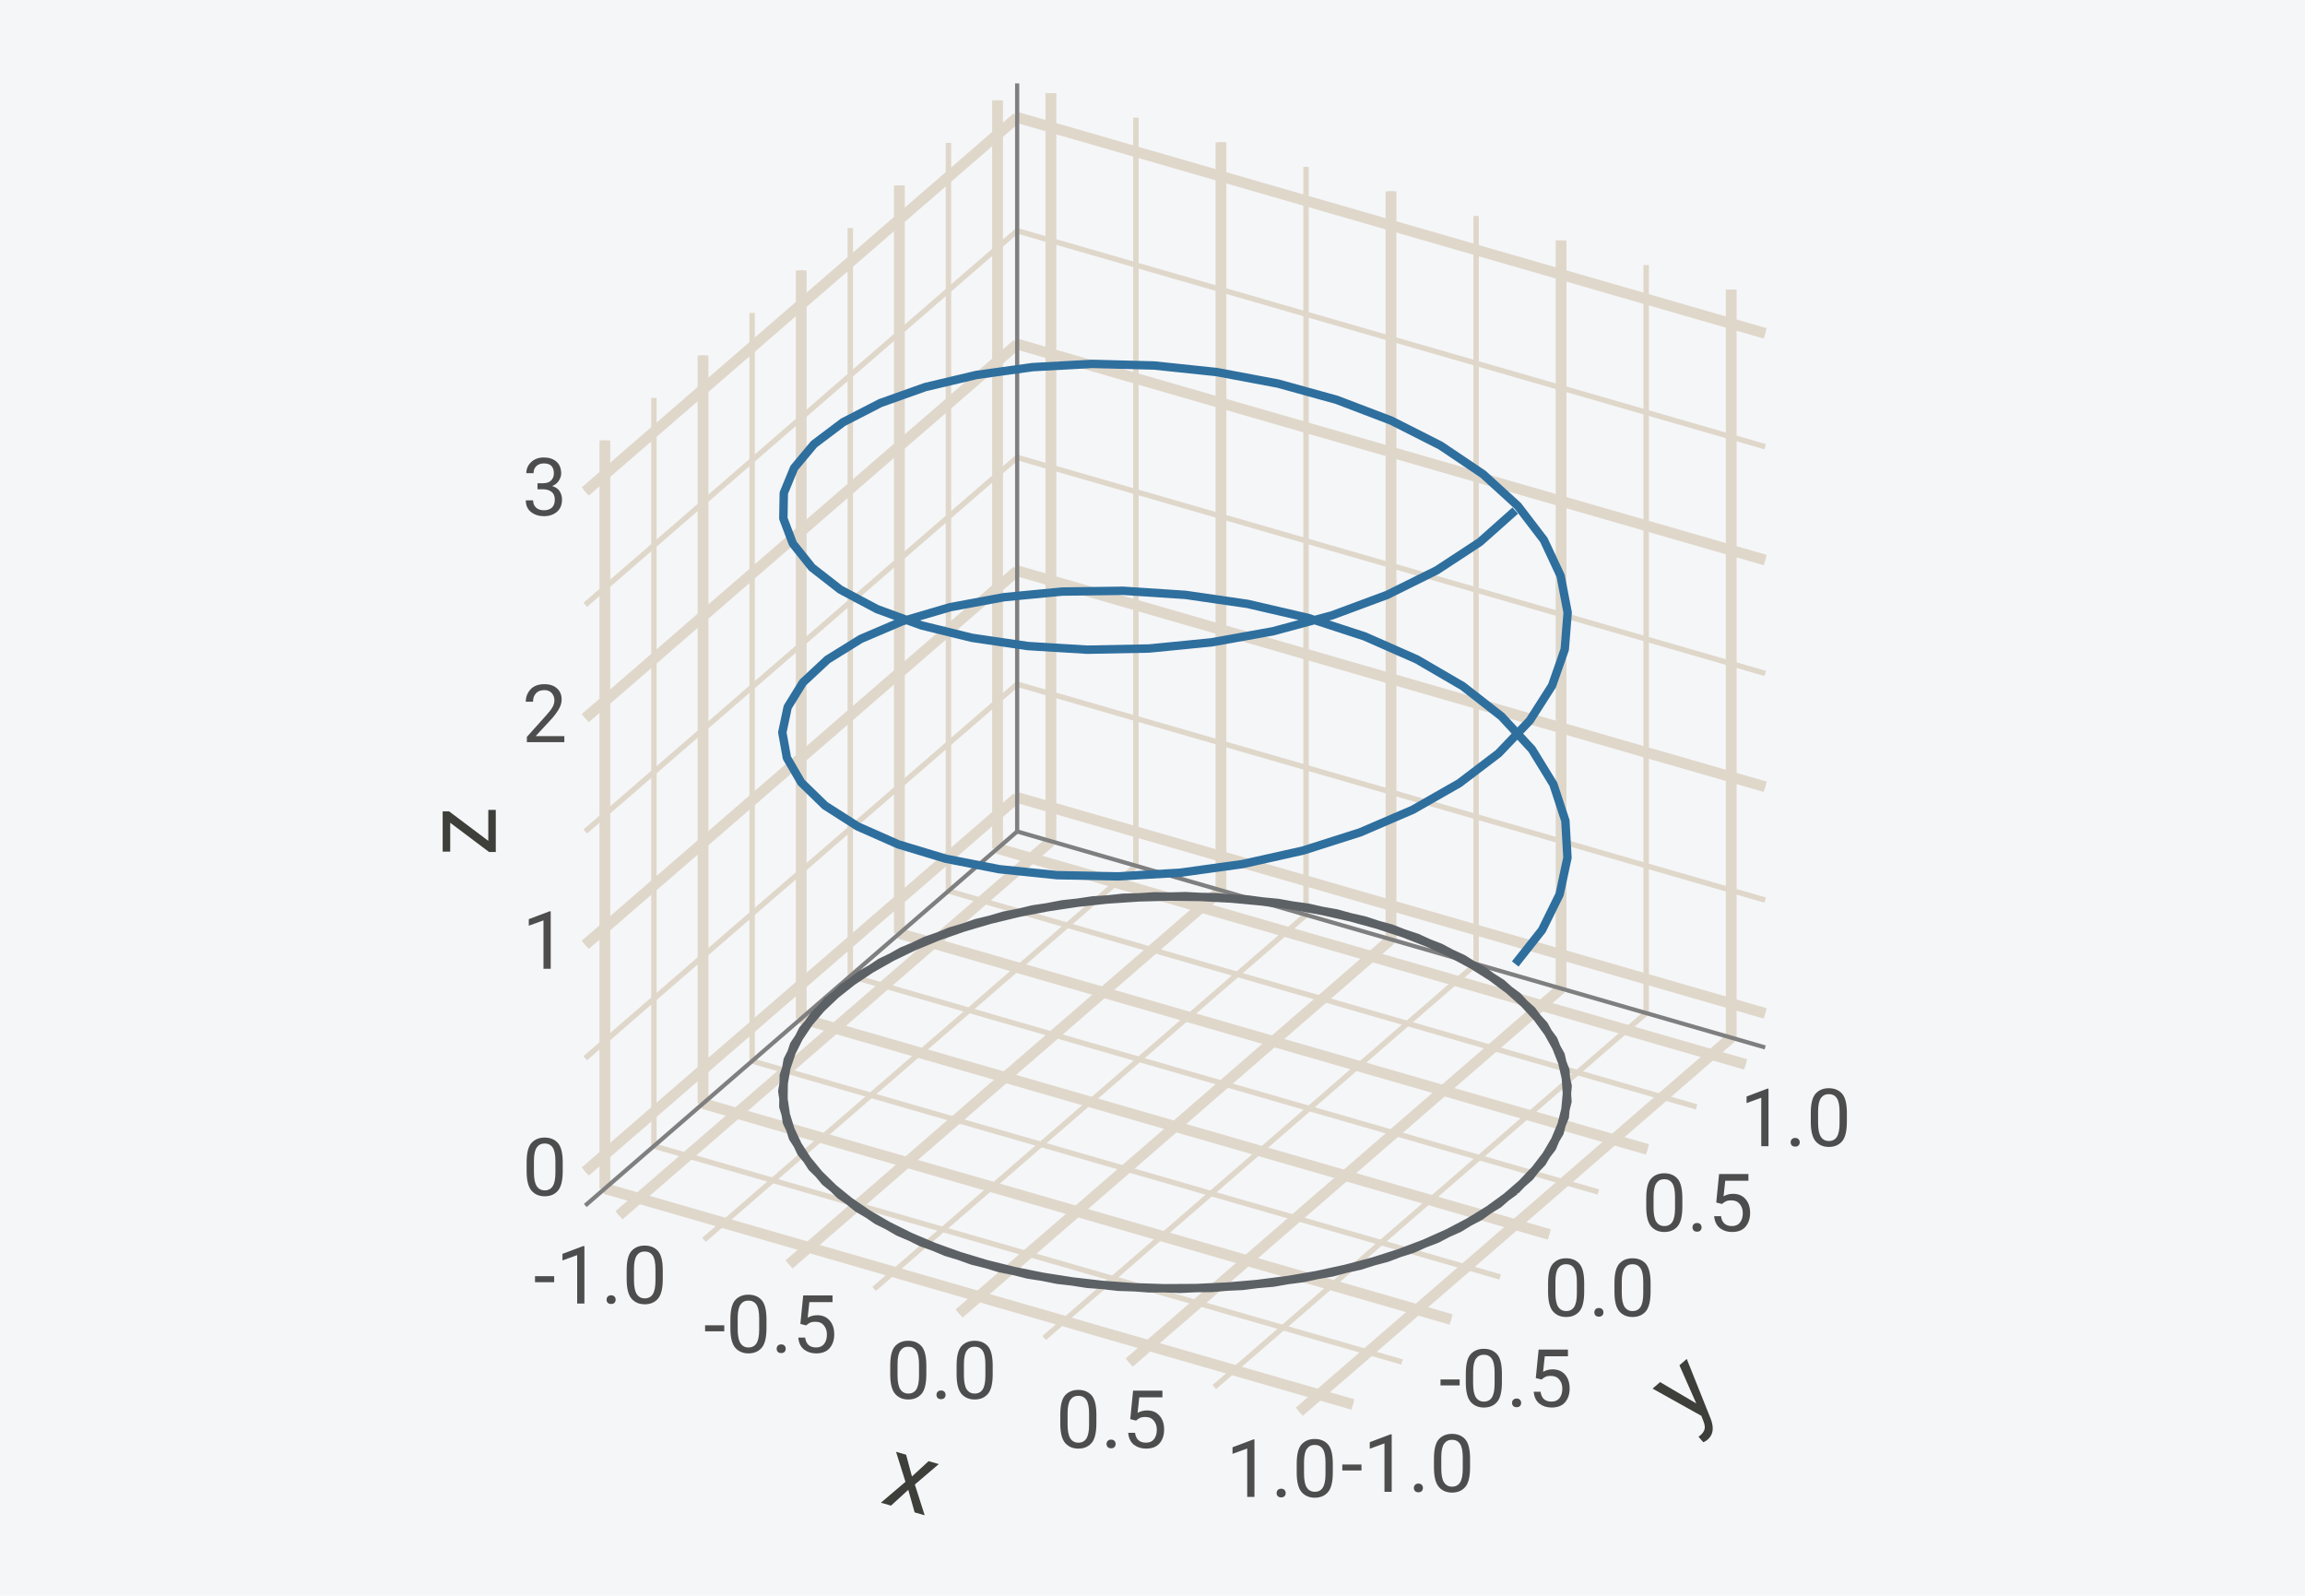
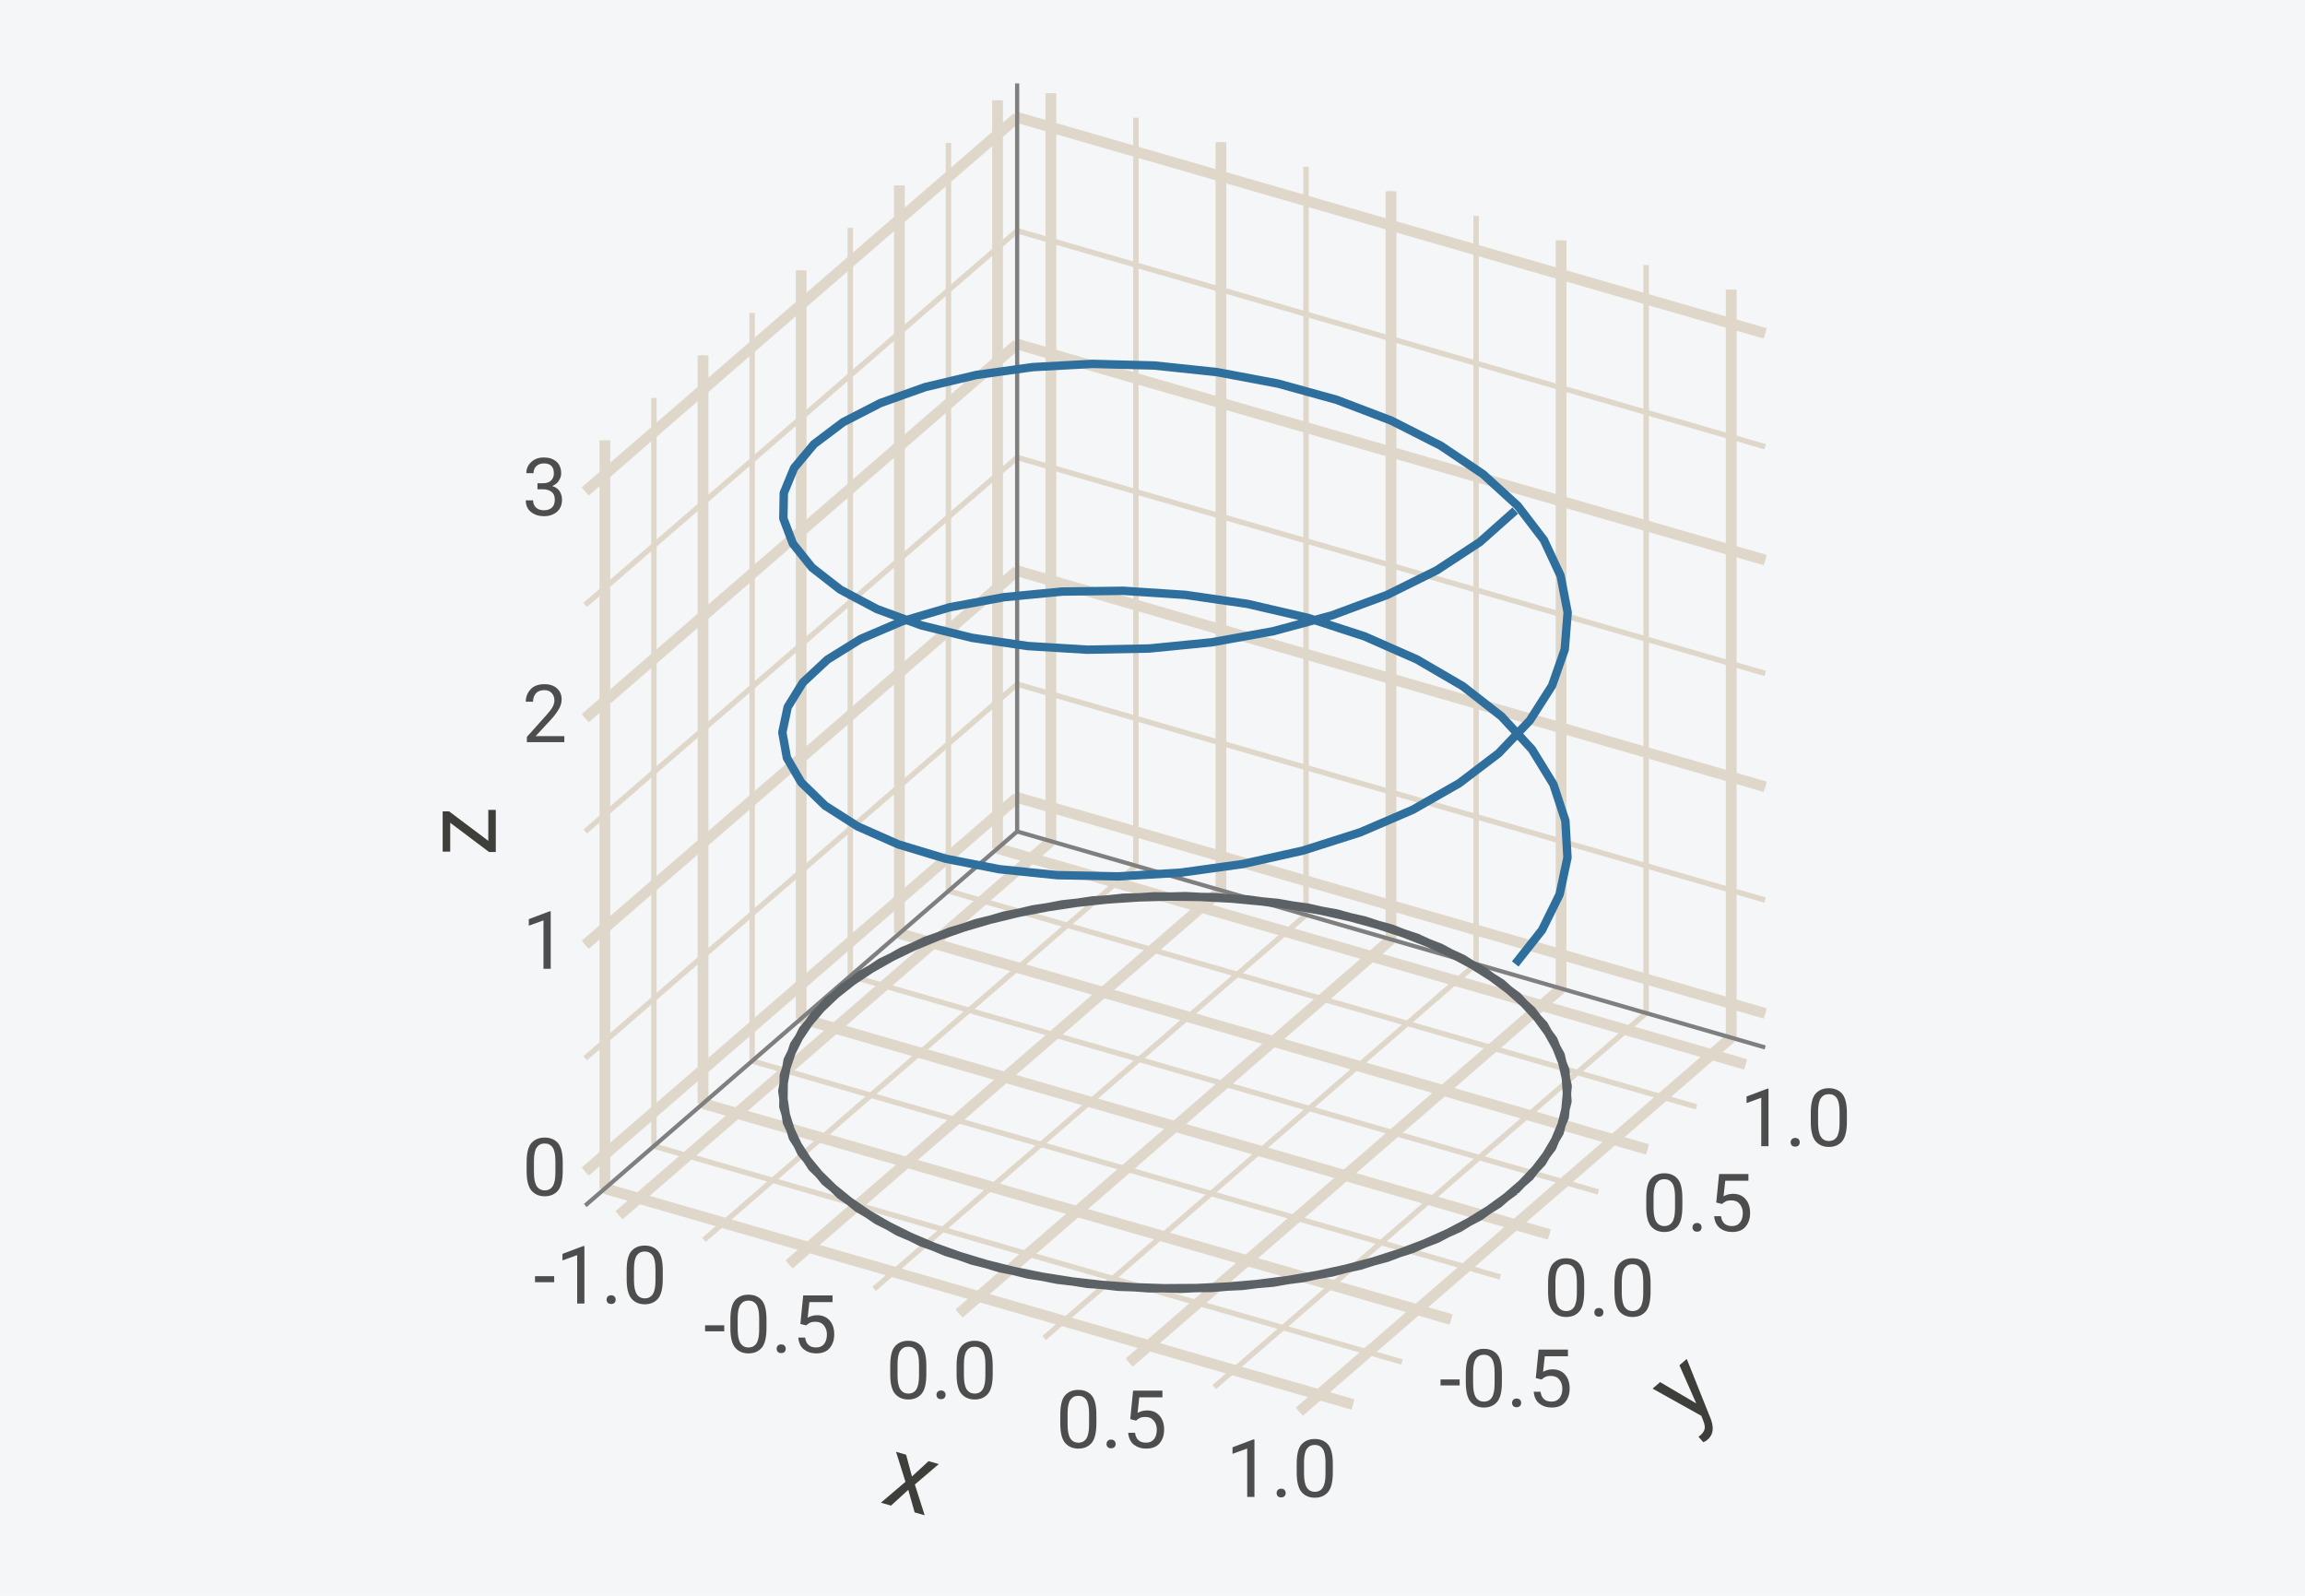
<svg xmlns="http://www.w3.org/2000/svg" width="468.00pt" height="324.00pt" viewBox="0 0 468.00 324.00">
  <g class="svglite">
    <defs>
      <style type="text/css">
    /* theme-aware-processed */
    .svglite line, .svglite polyline, .svglite polygon, .svglite path, .svglite circle {
      fill: none;
      stroke: #3E3F3A;
      stroke-linecap: round;
      stroke-linejoin: round;
      stroke-miterlimit: 10.00;
    }
    .svglite &gt; g &gt; rect {
      fill: none;
      stroke: #3E3F3A;
      stroke-linecap: round;
      stroke-linejoin: round;
      stroke-miterlimit: 10.00;
    }
    .svglite text {
      white-space: pre;
      fill: #3E3F3A;
    }
    .svglite g.glyphgroup path {
      fill: inherit;
      stroke: none;
    }
  </style>
    </defs>
    <rect class="svg-bg" width="100%" height="100%" style="stroke: none; fill: #F5F6F8;" />
    <defs>
      <clipPath id="cpMC4wMHw0NjguMDB8MC4wMHwzMjQuMDA=">
        <rect x="0.00" y="0.00" width="468.00" height="324.00" />
      </clipPath>
    </defs>
    <g clip-path="url(#cpMC4wMHw0NjguMDB8MC4wMHwzMjQuMDA=)">
</g>
    <defs>
      <clipPath id="cpNzIuMDB8Mzk2LjAwfDAuMDB8MzI0LjAw">
        <rect x="72.00" y="0.00" width="324.00" height="324.00" />
      </clipPath>
    </defs>
    <g clip-path="url(#cpNzIuMDB8Mzk2LjAwfDAuMDB8MzI0LjAw)">
      <rect x="72.00" y="0.00" width="324.00" height="324.00" style="stroke-width: 1.65; stroke: none;" />
    </g>
    <g clip-path="url(#cpMC4wMHw0NjguMDB8MC4wMHwzMjQuMDA=)">
      <rect x="80.47" y="8.47" width="307.06" height="307.06" style="stroke-width: 1.65; stroke: none;" />
    </g>
    <defs>
      <clipPath id="cpOTcuNjd8Mzc5LjU2fDE2LjQ0fDI4OS4xMQ==">
        <rect x="97.67" y="16.44" width="281.90" height="272.67" />
      </clipPath>
    </defs>
    <g clip-path="url(#cpOTcuNjd8Mzc5LjU2fDE2LjQ0fDI4OS4xMQ==)">
      <polyline points="122.81,241.32 122.81,89.43 " style="stroke-width: 1.10; stroke: #DFD7CA; stroke-linecap: butt;" />
      <polyline points="132.77,232.69 132.77,80.80 " style="stroke-width: 1.10; stroke: #DFD7CA; stroke-linecap: butt;" />
      <polyline points="142.74,224.06 142.74,72.17 " style="stroke-width: 1.10; stroke: #DFD7CA; stroke-linecap: butt;" />
      <polyline points="152.71,215.42 152.71,63.54 " style="stroke-width: 1.10; stroke: #DFD7CA; stroke-linecap: butt;" />
      <polyline points="162.67,206.79 162.67,54.91 " style="stroke-width: 1.10; stroke: #DFD7CA; stroke-linecap: butt;" />
      <polyline points="172.64,198.16 172.64,46.28 " style="stroke-width: 1.10; stroke: #DFD7CA; stroke-linecap: butt;" />
      <polyline points="182.61,189.53 182.61,37.65 " style="stroke-width: 1.10; stroke: #DFD7CA; stroke-linecap: butt;" />
      <polyline points="192.57,180.90 192.57,29.01 " style="stroke-width: 1.10; stroke: #DFD7CA; stroke-linecap: butt;" />
      <polyline points="202.54,172.27 202.54,20.38 " style="stroke-width: 1.10; stroke: #DFD7CA; stroke-linecap: butt;" />
      <polyline points="122.81,241.32 122.81,89.43 " style="stroke-width: 2.19; stroke: #DFD7CA; stroke-linecap: butt;" />
      <polyline points="142.74,224.06 142.74,72.17 " style="stroke-width: 2.19; stroke: #DFD7CA; stroke-linecap: butt;" />
      <polyline points="162.67,206.79 162.67,54.91 " style="stroke-width: 2.19; stroke: #DFD7CA; stroke-linecap: butt;" />
      <polyline points="182.61,189.53 182.61,37.65 " style="stroke-width: 2.19; stroke: #DFD7CA; stroke-linecap: butt;" />
      <polyline points="202.54,172.27 202.54,20.38 " style="stroke-width: 2.19; stroke: #DFD7CA; stroke-linecap: butt;" />
      <polyline points="118.83,237.86 206.52,161.92 " style="stroke-width: 1.10; stroke: #DFD7CA; stroke-linecap: butt;" />
      <polyline points="118.83,214.85 206.52,138.91 " style="stroke-width: 1.10; stroke: #DFD7CA; stroke-linecap: butt;" />
      <polyline points="118.83,191.83 206.52,115.89 " style="stroke-width: 1.10; stroke: #DFD7CA; stroke-linecap: butt;" />
      <polyline points="118.83,168.82 206.52,92.88 " style="stroke-width: 1.10; stroke: #DFD7CA; stroke-linecap: butt;" />
      <polyline points="118.83,145.81 206.52,69.87 " style="stroke-width: 1.10; stroke: #DFD7CA; stroke-linecap: butt;" />
      <polyline points="118.83,122.80 206.52,46.85 " style="stroke-width: 1.10; stroke: #DFD7CA; stroke-linecap: butt;" />
      <polyline points="118.83,99.78 206.52,23.84 " style="stroke-width: 1.10; stroke: #DFD7CA; stroke-linecap: butt;" />
      <polyline points="118.83,237.86 206.52,161.92 " style="stroke-width: 2.19; stroke: #DFD7CA; stroke-linecap: butt;" />
      <polyline points="118.83,191.83 206.52,115.89 " style="stroke-width: 2.19; stroke: #DFD7CA; stroke-linecap: butt;" />
      <polyline points="118.83,145.81 206.52,69.87 " style="stroke-width: 2.19; stroke: #DFD7CA; stroke-linecap: butt;" />
      <polyline points="118.83,99.78 206.52,23.84 " style="stroke-width: 2.19; stroke: #DFD7CA; stroke-linecap: butt;" />
      <polyline points="213.37,170.80 213.37,18.92 " style="stroke-width: 1.10; stroke: #DFD7CA; stroke-linecap: butt;" />
      <polyline points="230.63,175.78 230.63,23.90 " style="stroke-width: 1.10; stroke: #DFD7CA; stroke-linecap: butt;" />
      <polyline points="247.90,180.77 247.90,28.88 " style="stroke-width: 1.10; stroke: #DFD7CA; stroke-linecap: butt;" />
      <polyline points="265.17,185.75 265.17,33.87 " style="stroke-width: 1.10; stroke: #DFD7CA; stroke-linecap: butt;" />
      <polyline points="282.43,190.74 282.43,38.85 " style="stroke-width: 1.10; stroke: #DFD7CA; stroke-linecap: butt;" />
      <polyline points="299.70,195.72 299.70,43.84 " style="stroke-width: 1.10; stroke: #DFD7CA; stroke-linecap: butt;" />
      <polyline points="316.96,200.71 316.96,48.82 " style="stroke-width: 1.10; stroke: #DFD7CA; stroke-linecap: butt;" />
      <polyline points="334.23,205.69 334.23,53.81 " style="stroke-width: 1.10; stroke: #DFD7CA; stroke-linecap: butt;" />
      <polyline points="351.50,210.67 351.50,58.79 " style="stroke-width: 1.10; stroke: #DFD7CA; stroke-linecap: butt;" />
      <polyline points="213.37,170.80 213.37,18.92 " style="stroke-width: 2.19; stroke: #DFD7CA; stroke-linecap: butt;" />
      <polyline points="247.90,180.77 247.90,28.88 " style="stroke-width: 2.19; stroke: #DFD7CA; stroke-linecap: butt;" />
      <polyline points="282.43,190.74 282.43,38.85 " style="stroke-width: 2.19; stroke: #DFD7CA; stroke-linecap: butt;" />
      <polyline points="316.96,200.71 316.96,48.82 " style="stroke-width: 2.19; stroke: #DFD7CA; stroke-linecap: butt;" />
      <polyline points="351.50,210.67 351.50,58.79 " style="stroke-width: 2.19; stroke: #DFD7CA; stroke-linecap: butt;" />
      <polyline points="206.52,161.92 358.40,205.76 " style="stroke-width: 1.10; stroke: #DFD7CA; stroke-linecap: butt;" />
      <polyline points="206.52,138.91 358.40,182.75 " style="stroke-width: 1.10; stroke: #DFD7CA; stroke-linecap: butt;" />
      <polyline points="206.52,115.89 358.40,159.74 " style="stroke-width: 1.10; stroke: #DFD7CA; stroke-linecap: butt;" />
      <polyline points="206.52,92.88 358.40,136.73 " style="stroke-width: 1.10; stroke: #DFD7CA; stroke-linecap: butt;" />
      <polyline points="206.52,69.87 358.40,113.71 " style="stroke-width: 1.10; stroke: #DFD7CA; stroke-linecap: butt;" />
      <polyline points="206.52,46.85 358.40,90.70 " style="stroke-width: 1.10; stroke: #DFD7CA; stroke-linecap: butt;" />
      <polyline points="206.52,23.84 358.40,67.69 " style="stroke-width: 1.10; stroke: #DFD7CA; stroke-linecap: butt;" />
      <polyline points="206.52,161.92 358.40,205.76 " style="stroke-width: 2.19; stroke: #DFD7CA; stroke-linecap: butt;" />
      <polyline points="206.52,115.89 358.40,159.74 " style="stroke-width: 2.19; stroke: #DFD7CA; stroke-linecap: butt;" />
      <polyline points="206.52,69.87 358.40,113.71 " style="stroke-width: 2.19; stroke: #DFD7CA; stroke-linecap: butt;" />
      <polyline points="206.52,23.84 358.40,67.69 " style="stroke-width: 2.19; stroke: #DFD7CA; stroke-linecap: butt;" />
      <polyline points="125.68,246.74 213.37,170.80 " style="stroke-width: 1.10; stroke: #DFD7CA; stroke-linecap: butt;" />
      <polyline points="142.94,251.73 230.63,175.78 " style="stroke-width: 1.10; stroke: #DFD7CA; stroke-linecap: butt;" />
      <polyline points="160.21,256.71 247.90,180.77 " style="stroke-width: 1.10; stroke: #DFD7CA; stroke-linecap: butt;" />
      <polyline points="177.48,261.69 265.17,185.75 " style="stroke-width: 1.10; stroke: #DFD7CA; stroke-linecap: butt;" />
      <polyline points="194.74,266.68 282.43,190.74 " style="stroke-width: 1.10; stroke: #DFD7CA; stroke-linecap: butt;" />
      <polyline points="212.01,271.66 299.70,195.72 " style="stroke-width: 1.10; stroke: #DFD7CA; stroke-linecap: butt;" />
      <polyline points="229.27,276.65 316.96,200.71 " style="stroke-width: 1.10; stroke: #DFD7CA; stroke-linecap: butt;" />
      <polyline points="246.54,281.63 334.23,205.69 " style="stroke-width: 1.10; stroke: #DFD7CA; stroke-linecap: butt;" />
      <polyline points="263.81,286.62 351.50,210.67 " style="stroke-width: 1.10; stroke: #DFD7CA; stroke-linecap: butt;" />
      <polyline points="125.68,246.74 213.37,170.80 " style="stroke-width: 2.19; stroke: #DFD7CA; stroke-linecap: butt;" />
      <polyline points="160.21,256.71 247.90,180.77 " style="stroke-width: 2.19; stroke: #DFD7CA; stroke-linecap: butt;" />
      <polyline points="194.74,266.68 282.43,190.74 " style="stroke-width: 2.19; stroke: #DFD7CA; stroke-linecap: butt;" />
      <polyline points="229.27,276.65 316.96,200.71 " style="stroke-width: 2.19; stroke: #DFD7CA; stroke-linecap: butt;" />
      <polyline points="263.81,286.62 351.50,210.67 " style="stroke-width: 2.19; stroke: #DFD7CA; stroke-linecap: butt;" />
      <polyline points="122.81,241.32 274.69,285.16 " style="stroke-width: 1.10; stroke: #DFD7CA; stroke-linecap: butt;" />
      <polyline points="132.77,232.69 284.66,276.53 " style="stroke-width: 1.10; stroke: #DFD7CA; stroke-linecap: butt;" />
      <polyline points="142.74,224.06 294.62,267.90 " style="stroke-width: 1.10; stroke: #DFD7CA; stroke-linecap: butt;" />
      <polyline points="152.71,215.42 304.59,259.27 " style="stroke-width: 1.10; stroke: #DFD7CA; stroke-linecap: butt;" />
      <polyline points="162.67,206.79 314.56,250.64 " style="stroke-width: 1.10; stroke: #DFD7CA; stroke-linecap: butt;" />
      <polyline points="172.64,198.16 324.52,242.01 " style="stroke-width: 1.10; stroke: #DFD7CA; stroke-linecap: butt;" />
      <polyline points="182.61,189.53 334.49,233.37 " style="stroke-width: 1.10; stroke: #DFD7CA; stroke-linecap: butt;" />
      <polyline points="192.57,180.90 344.46,224.74 " style="stroke-width: 1.10; stroke: #DFD7CA; stroke-linecap: butt;" />
      <polyline points="202.54,172.27 354.42,216.11 " style="stroke-width: 1.10; stroke: #DFD7CA; stroke-linecap: butt;" />
      <polyline points="122.81,241.32 274.69,285.16 " style="stroke-width: 2.19; stroke: #DFD7CA; stroke-linecap: butt;" />
      <polyline points="142.74,224.06 294.62,267.90 " style="stroke-width: 2.19; stroke: #DFD7CA; stroke-linecap: butt;" />
      <polyline points="162.67,206.79 314.56,250.64 " style="stroke-width: 2.19; stroke: #DFD7CA; stroke-linecap: butt;" />
      <polyline points="182.61,189.53 334.49,233.37 " style="stroke-width: 2.19; stroke: #DFD7CA; stroke-linecap: butt;" />
      <polyline points="202.54,172.27 354.42,216.11 " style="stroke-width: 2.19; stroke: #DFD7CA; stroke-linecap: butt;" />
      <polyline points="206.52,168.82 358.40,212.67 " style="stroke-width: 0.85; stroke: #7F7F7F; stroke-linecap: butt;" />
      <polyline points="118.83,244.76 206.52,168.82 " style="stroke-width: 0.85; stroke: #7F7F7F; stroke-linecap: butt;" />
      <polyline points="206.52,168.82 206.52,16.94 " style="stroke-width: 0.85; stroke: #7F7F7F; stroke-linecap: butt;" />
      <polyline points="307.65,241.74 313.09,236.02 316.66,229.94 318.25,223.66 317.83,217.32 315.40,211.11 311.04,205.16 304.85,199.63 296.99,194.66 287.65,190.38 277.07,186.89 265.52,184.28 253.29,182.62 240.69,181.95 228.04,182.28 215.65,183.62 203.84,185.91 192.91,189.12 183.14,193.15 174.76,197.90 167.99,203.25 163.01,209.08 159.93,215.22 158.84,221.54 159.77,227.85 162.68,234.02 167.51,239.88 174.14,245.28 182.39,250.09 192.06,254.18 202.91,257.46 214.66,259.83 227.01,261.25 239.65,261.67 252.27,261.08 264.54,259.50 276.16,256.97 286.82,253.56 296.27,249.34 304.27,244.42 310.60,238.93 315.12,233.02 317.70,226.81 318.29,220.49 316.86,214.19 313.46,208.09 308.17,202.33 301.12,197.07 292.49,192.43 282.50,188.53 271.40,185.47 259.48,183.33 247.02,182.16 234.35,181.99 221.79,182.83 209.66,184.65 198.25,187.41 187.86,191.03 178.76,195.44 171.16,200.51 165.27,206.12 161.23,212.12 159.14,218.37 159.05,224.70 160.98,230.97 164.86,237.00 170.61,242.64 178.07,247.76 187.06,252.23 197.35,255.93 208.69,258.76 220.77,260.66 233.31,261.58 245.98,261.50 258.47,260.42 270.45,258.35 281.63,255.37 291.72,251.54 300.47,246.96 307.65,241.74 " style="stroke-width: 1.71; stroke: #5C6166; stroke-linecap: butt;" />
      <polyline points="307.65,195.72 313.09,188.83 316.66,181.59 318.25,174.14 317.83,166.64 315.40,159.25 311.04,152.14 304.85,145.45 296.99,139.31 287.65,133.87 277.07,129.21 265.52,125.44 253.29,122.61 240.69,120.78 228.04,119.95 215.65,120.11 203.84,121.25 192.91,123.28 183.14,126.15 174.76,129.73 167.99,133.93 163.01,138.58 159.93,143.56 158.84,148.71 159.77,153.86 162.68,158.86 167.51,163.56 174.14,167.79 182.39,171.44 192.06,174.36 202.91,176.48 214.66,177.69 227.01,177.94 239.65,177.19 252.27,175.44 264.54,172.70 276.16,169.00 286.82,164.42 296.27,159.03 304.27,152.95 310.60,146.30 315.12,139.22 317.70,131.85 318.29,124.36 316.86,116.90 313.46,109.63 308.17,102.71 301.12,96.28 292.49,90.47 282.50,85.41 271.40,81.18 259.48,77.88 247.02,75.54 234.35,74.21 221.79,73.88 209.66,74.54 198.25,76.13 187.86,78.59 178.76,81.83 171.16,85.74 165.27,90.18 161.23,95.02 159.14,100.10 159.05,105.27 160.98,110.37 164.86,115.23 170.61,119.71 178.07,123.67 187.06,126.97 197.35,129.50 208.69,131.17 220.77,131.91 233.31,131.67 245.98,130.42 258.47,128.17 270.45,124.94 281.63,120.79 291.72,115.79 300.47,110.05 307.65,103.67 " style="stroke-width: 1.71; stroke: #2E6F9E; stroke-linecap: butt;" />
    </g>
    <g clip-path="url(#cpMC4wMHw0NjguMDB8MC4wMHwzMjQuMDA=)">
      <text x="121.91" y="264.66" text-anchor="middle" style="font-size: 1.36em;fill: #4D4D4D; font-family: &quot;Roboto&quot;, -apple-system, BlinkMacSystemFont, &quot;Segoe UI&quot;, system-ui, sans-serif;">-1.0</text>
      <text x="156.44" y="274.63" text-anchor="middle" style="font-size: 1.36em;fill: #4D4D4D; font-family: &quot;Roboto&quot;, -apple-system, BlinkMacSystemFont, &quot;Segoe UI&quot;, system-ui, sans-serif;">-0.5</text>
      <text x="191.15" y="283.99" text-anchor="middle" style="font-size: 1.36em;fill: #4D4D4D; font-family: &quot;Roboto&quot;, -apple-system, BlinkMacSystemFont, &quot;Segoe UI&quot;, system-ui, sans-serif;">0.0</text>
      <text x="225.68" y="293.96" text-anchor="middle" style="font-size: 1.36em;fill: #4D4D4D; font-family: &quot;Roboto&quot;, -apple-system, BlinkMacSystemFont, &quot;Segoe UI&quot;, system-ui, sans-serif;">0.5</text>
      <text x="260.21" y="303.93" text-anchor="middle" style="font-size: 1.36em;fill: #4D4D4D; font-family: &quot;Roboto&quot;, -apple-system, BlinkMacSystemFont, &quot;Segoe UI&quot;, system-ui, sans-serif;">1.0</text>
      <text transform="translate(183.31,306.38) rotate(16)" text-anchor="middle" style="font-size: 1.7em; font-family: &quot;Roboto&quot;, -apple-system, BlinkMacSystemFont, &quot;Segoe UI&quot;, system-ui, sans-serif;">x</text>
-       <text x="285.82" y="302.89" text-anchor="middle" style="font-size: 1.36em;fill: #4D4D4D; font-family: &quot;Roboto&quot;, -apple-system, BlinkMacSystemFont, &quot;Segoe UI&quot;, system-ui, sans-serif;">-1.0</text>
      <text x="305.76" y="285.62" text-anchor="middle" style="font-size: 1.36em;fill: #4D4D4D; font-family: &quot;Roboto&quot;, -apple-system, BlinkMacSystemFont, &quot;Segoe UI&quot;, system-ui, sans-serif;">-0.5</text>
      <text x="324.72" y="267.24" text-anchor="middle" style="font-size: 1.36em;fill: #4D4D4D; font-family: &quot;Roboto&quot;, -apple-system, BlinkMacSystemFont, &quot;Segoe UI&quot;, system-ui, sans-serif;">0.0</text>
      <text x="344.65" y="249.98" text-anchor="middle" style="font-size: 1.36em;fill: #4D4D4D; font-family: &quot;Roboto&quot;, -apple-system, BlinkMacSystemFont, &quot;Segoe UI&quot;, system-ui, sans-serif;">0.5</text>
      <text x="364.58" y="232.71" text-anchor="middle" style="font-size: 1.36em;fill: #4D4D4D; font-family: &quot;Roboto&quot;, -apple-system, BlinkMacSystemFont, &quot;Segoe UI&quot;, system-ui, sans-serif;">1.0</text>
      <text transform="translate(346.09,287.05) rotate(-41)" text-anchor="middle" style="font-size: 1.7em; font-family: &quot;Roboto&quot;, -apple-system, BlinkMacSystemFont, &quot;Segoe UI&quot;, system-ui, sans-serif;">y</text>
      <text x="110.59" y="242.73" text-anchor="middle" style="font-size: 1.36em;fill: #4D4D4D; font-family: &quot;Roboto&quot;, -apple-system, BlinkMacSystemFont, &quot;Segoe UI&quot;, system-ui, sans-serif;">0</text>
      <text x="110.59" y="196.70" text-anchor="middle" style="font-size: 1.36em;fill: #4D4D4D; font-family: &quot;Roboto&quot;, -apple-system, BlinkMacSystemFont, &quot;Segoe UI&quot;, system-ui, sans-serif;">1</text>
      <text x="110.59" y="150.68" text-anchor="middle" style="font-size: 1.36em;fill: #4D4D4D; font-family: &quot;Roboto&quot;, -apple-system, BlinkMacSystemFont, &quot;Segoe UI&quot;, system-ui, sans-serif;">2</text>
      <text x="110.59" y="104.65" text-anchor="middle" style="font-size: 1.36em;fill: #4D4D4D; font-family: &quot;Roboto&quot;, -apple-system, BlinkMacSystemFont, &quot;Segoe UI&quot;, system-ui, sans-serif;">3</text>
      <text transform="translate(100.66,168.82) rotate(-90)" text-anchor="middle" style="font-size: 1.7em; font-family: &quot;Roboto&quot;, -apple-system, BlinkMacSystemFont, &quot;Segoe UI&quot;, system-ui, sans-serif;">z</text>
    </g>
  </g>
</svg>
